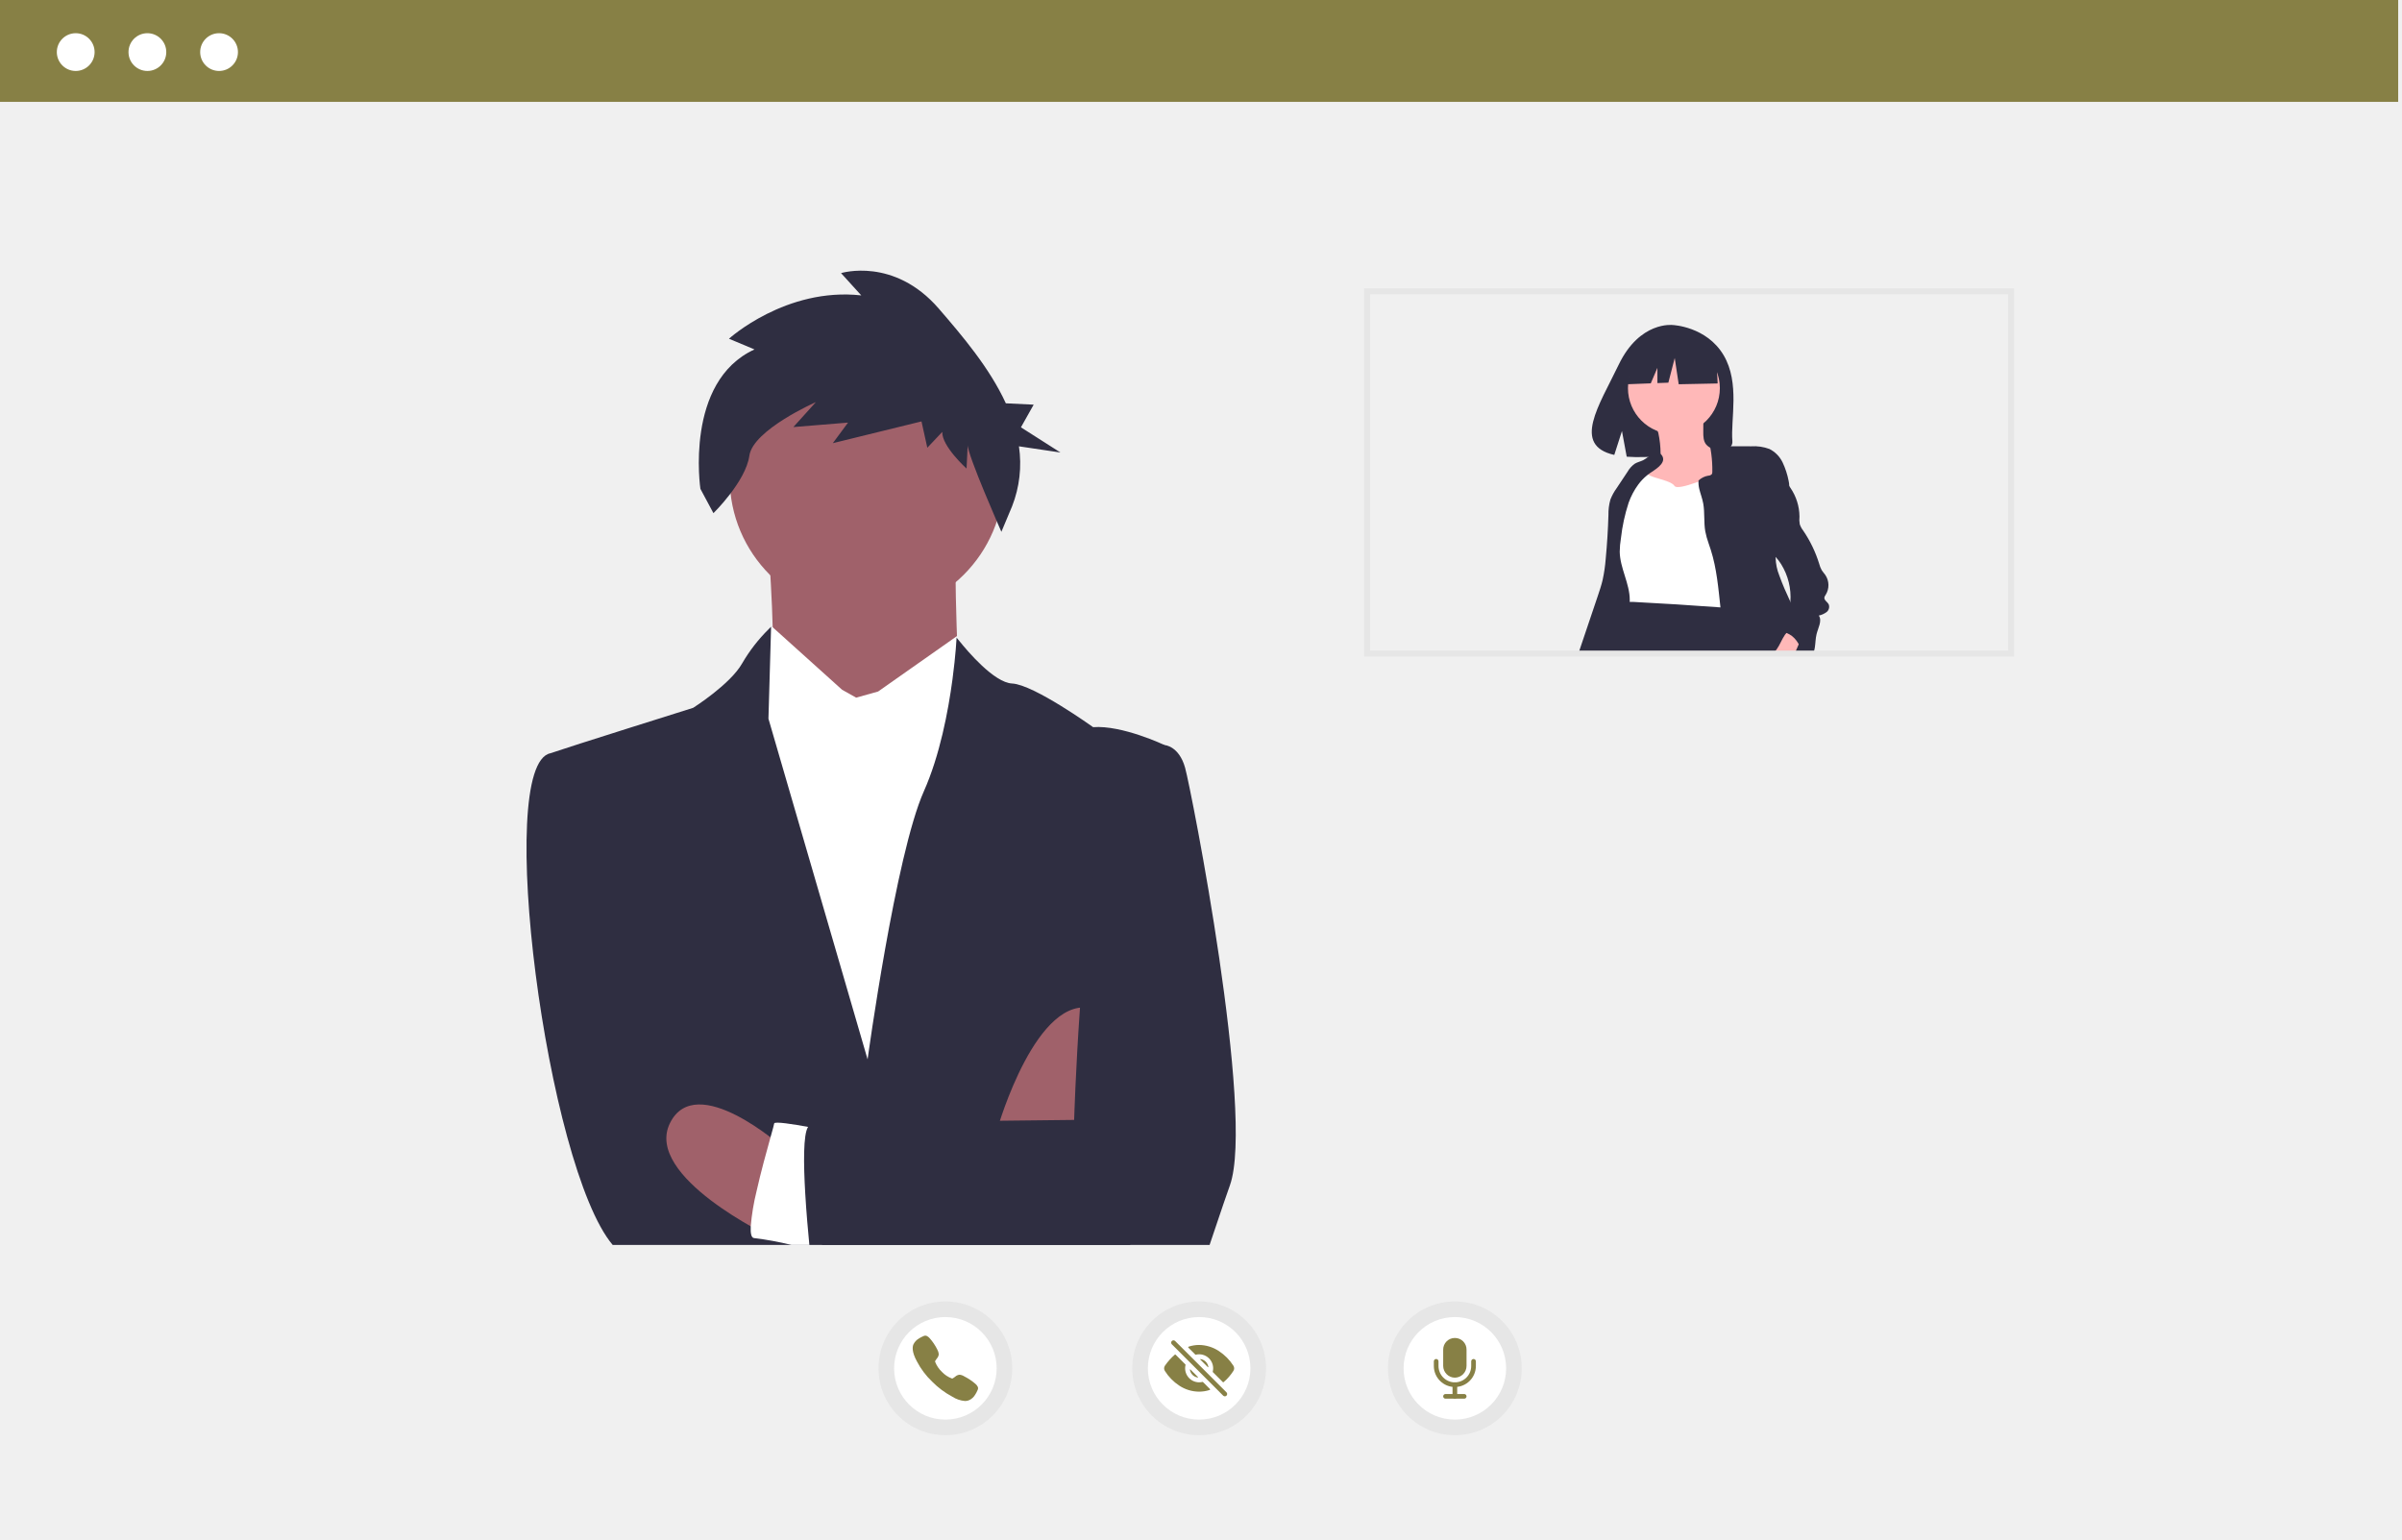
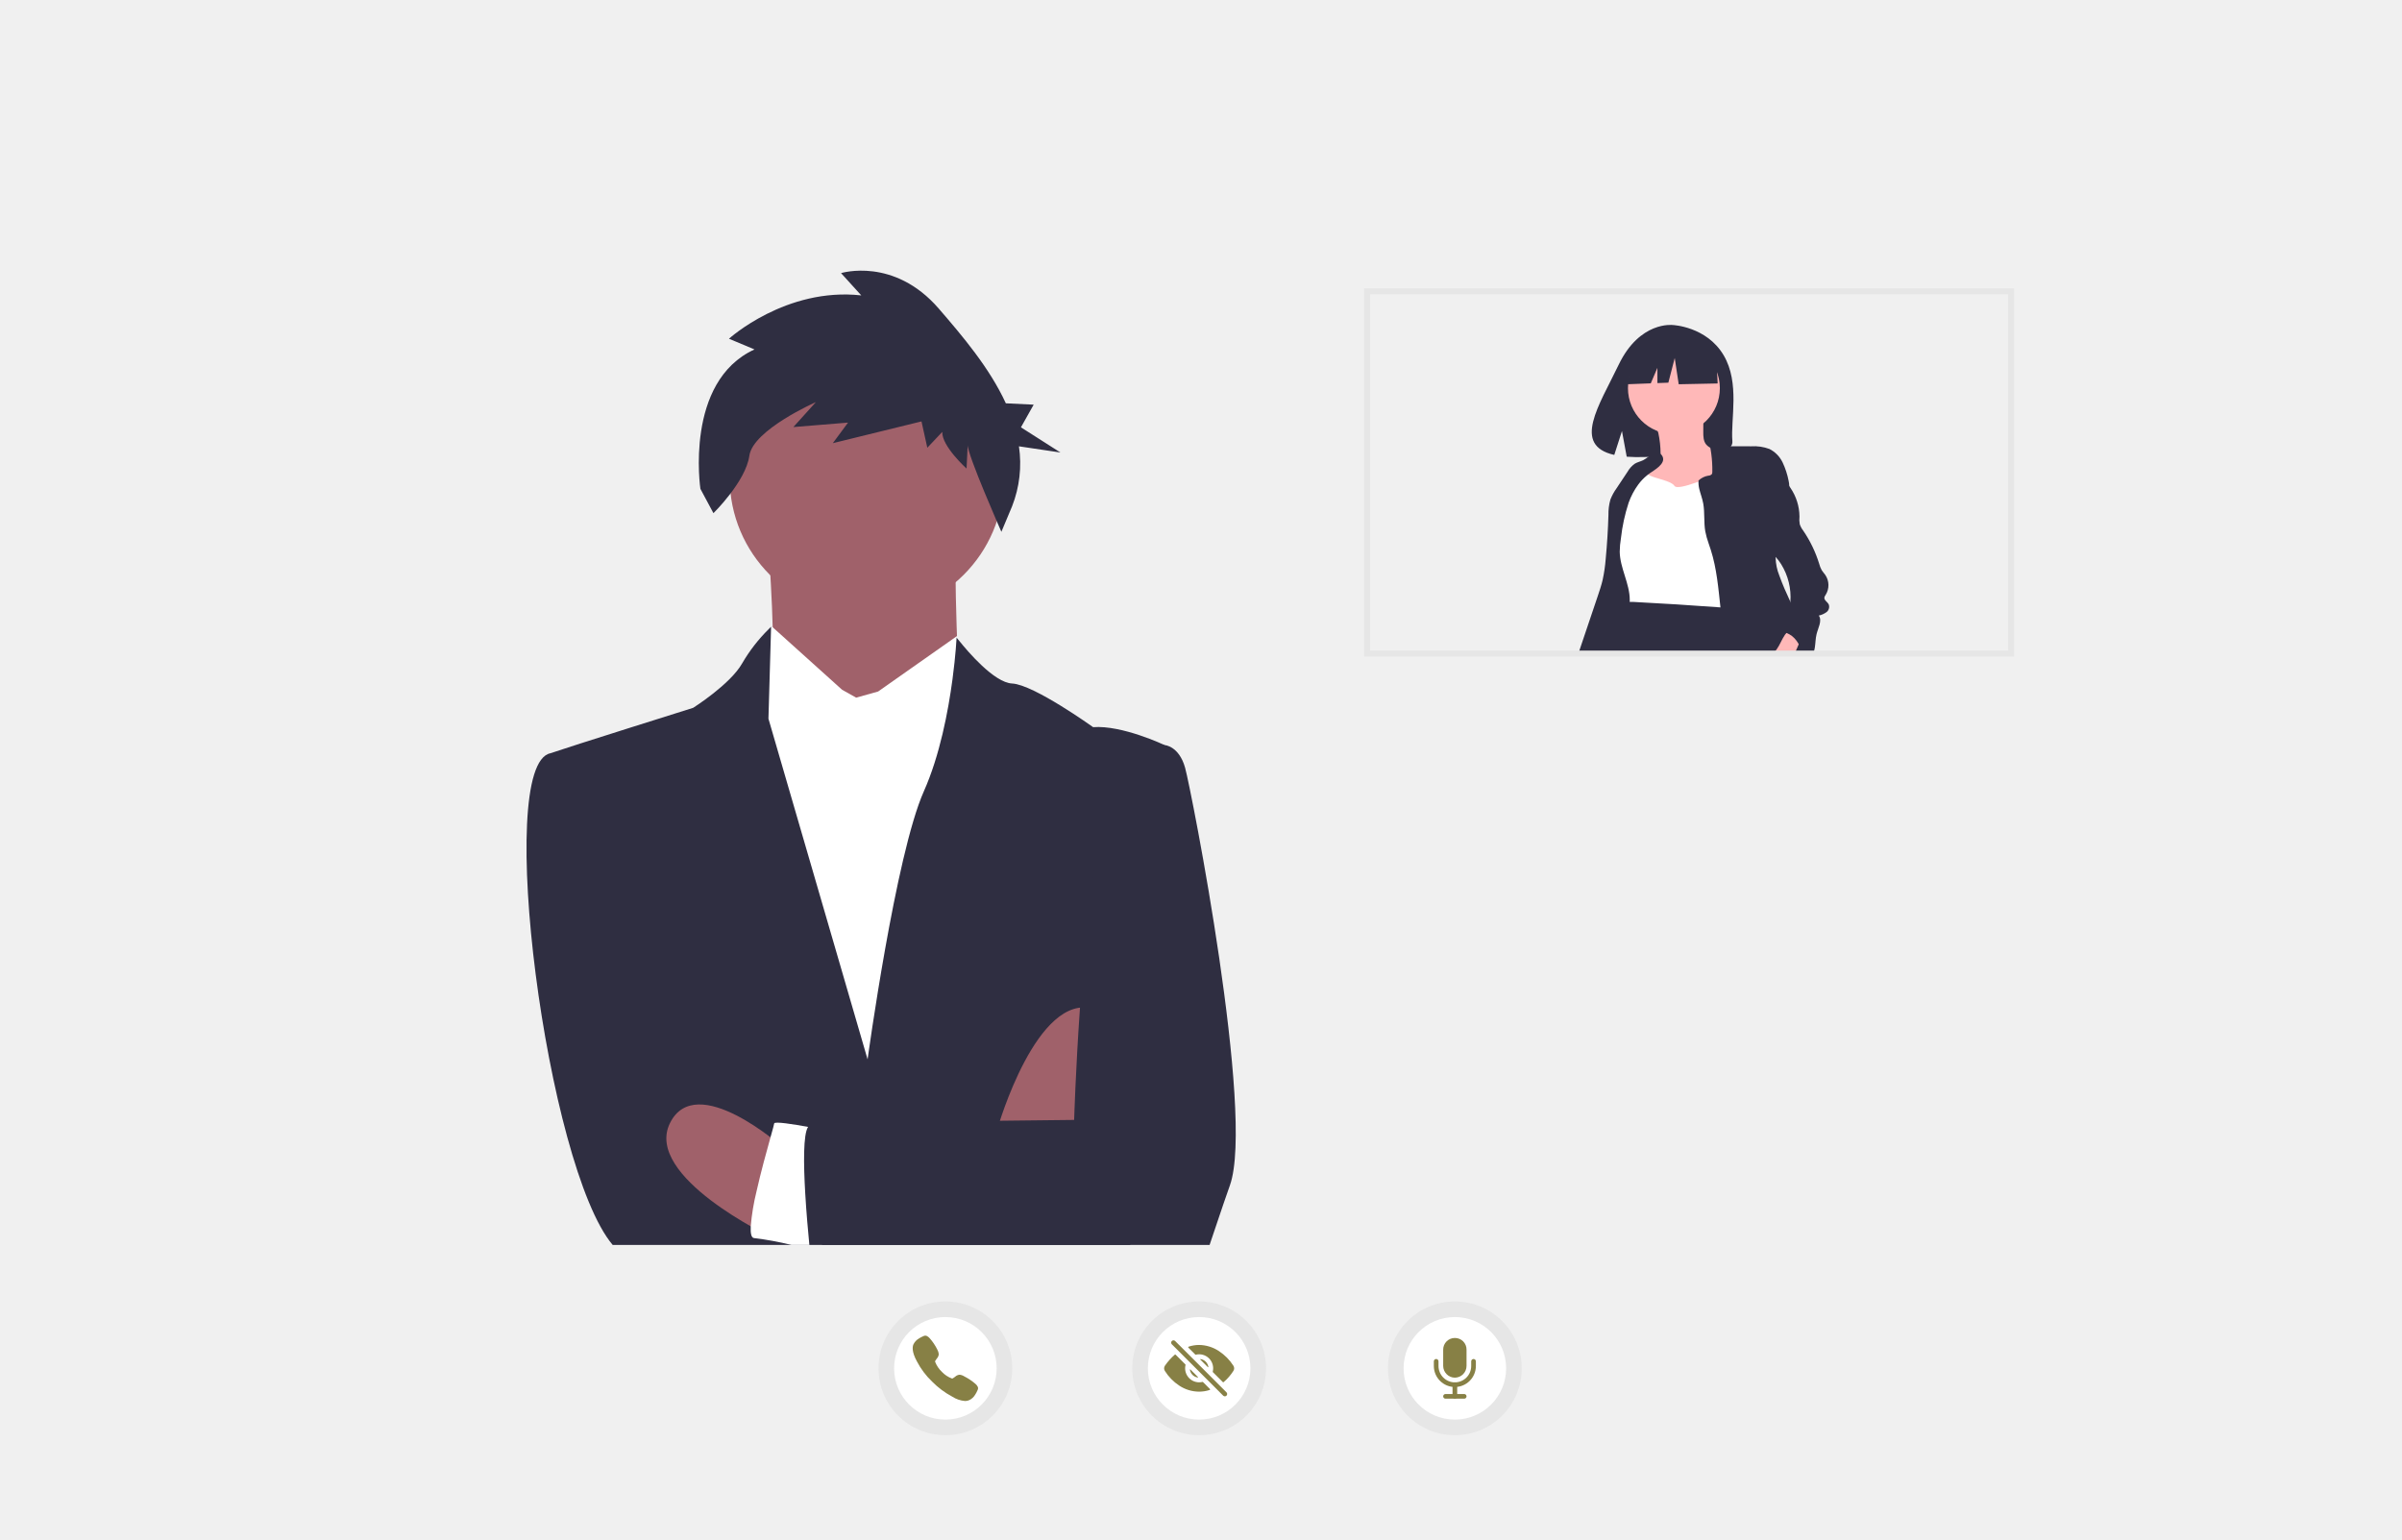
<svg xmlns="http://www.w3.org/2000/svg" width="808" height="518" viewBox="0 0 808 518" fill="none">
-   <path d="M806.719 0H0V34.272H806.719V0Z" fill="#878045" />
-   <path d="M25.468 23.874C28.977 23.874 31.821 21.03 31.821 17.522C31.821 14.014 28.977 11.17 25.468 11.17C21.96 11.17 19.116 14.014 19.116 17.522C19.116 21.03 21.96 23.874 25.468 23.874Z" fill="white" />
-   <path d="M49.58 23.874C53.088 23.874 55.932 21.03 55.932 17.522C55.932 14.014 53.088 11.17 49.58 11.17C46.071 11.17 43.227 14.014 43.227 17.522C43.227 21.03 46.071 23.874 49.58 23.874Z" fill="white" />
-   <path d="M73.691 23.874C77.199 23.874 80.043 21.03 80.043 17.522C80.043 14.014 77.199 11.17 73.691 11.17C70.182 11.17 67.338 14.014 67.338 17.522C67.338 21.03 70.182 23.874 73.691 23.874Z" fill="white" />
  <path d="M258.022 176.152C258.022 176.152 260.938 216.39 259.609 218.756C258.28 221.122 282.958 263.626 282.958 263.626L322.411 226.65C322.411 226.65 320.022 175.502 322.564 173.195C325.105 170.887 258.022 176.152 258.022 176.152Z" fill="#A0616A" />
  <path d="M291.573 206.88C317.043 206.88 337.691 186.232 337.691 160.762C337.691 135.291 317.043 114.643 291.573 114.643C266.102 114.643 245.454 135.291 245.454 160.762C245.454 186.232 266.102 206.88 291.573 206.88Z" fill="#A0616A" />
  <path d="M288 234.708L283.268 232.05L259.92 211.02C259.92 211.02 257.595 210.153 257.243 217.426L256.892 224.7L241.818 234.907L241.126 400.123L345.379 405.16L349.766 238.907L326.224 223.189L321.91 213.993L295.391 232.635L288 234.708Z" fill="white" />
  <path d="M391.73 250.654L380.201 418.83H206.102C183.917 392.566 166.197 257.426 185.106 253.421C191.283 251.285 233.167 238.129 233.167 238.129C233.167 238.129 245.679 230.228 249.672 223.141C252.125 218.922 255.129 215.048 258.605 211.623L258.629 211.599L258.641 211.574C258.738 211.477 258.823 211.38 258.92 211.295C258.939 211.262 258.969 211.236 259.005 211.222C259.127 211.089 259.248 210.968 259.382 210.846V211.028L258.496 241.782L291.847 356.4C291.847 356.4 301.24 287.598 310.78 266.189C316.156 254.125 318.972 239.234 320.404 228.529C321.509 220.24 321.788 214.475 321.788 214.475C321.788 214.475 321.836 214.536 321.921 214.645V214.657C321.921 214.659 321.921 214.66 321.922 214.662C321.923 214.663 321.923 214.665 321.925 214.666C321.926 214.667 321.927 214.668 321.929 214.668C321.93 214.669 321.932 214.669 321.933 214.669C322.079 214.851 322.31 215.155 322.649 215.567L322.661 215.58C325.453 219.075 334.41 229.658 340.478 229.949C347.748 230.301 367.712 244.634 367.712 244.634C377.47 243.882 391.73 250.654 391.73 250.654Z" fill="#2F2E41" />
  <path d="M335.698 379.176C335.698 379.176 348.834 333.638 367.996 339.424C387.157 345.21 366.122 378.215 366.122 378.215L335.698 379.176Z" fill="#A0616A" />
  <path d="M259.376 416.166C259.376 416.166 216.547 395.871 225.342 377.89C234.137 359.91 263.326 385.985 263.326 385.985L259.376 416.166Z" fill="#A0616A" />
  <path d="M276.53 418.83H266.251C262.119 417.806 257.928 417.036 253.702 416.524C252.731 416.476 252.415 414.958 252.536 412.555C252.875 408.582 253.529 404.641 254.49 400.771C255.959 394.217 257.925 387.129 259.187 382.615V382.603C259.928 379.969 260.413 378.221 260.425 377.966C260.462 377.165 267.185 378.27 271.821 379.119C274.261 379.568 276.118 379.945 276.118 379.945L276.348 401.827L276.53 418.83Z" fill="white" />
  <path d="M413.734 398.744C410.773 407.13 408.636 413.769 406.889 418.83H272.258C271.809 414.194 271.239 407.846 270.875 401.56C270.28 391.498 270.183 381.595 271.821 379.119C271.897 378.979 272.001 378.856 272.126 378.758C272.251 378.66 272.396 378.589 272.55 378.549C275.693 377.93 311.204 377.372 336.351 377.044C339.847 377.007 343.136 376.971 346.121 376.935C355.187 376.825 361.328 376.765 361.328 376.765C361.328 376.765 361.814 360.162 363.294 338.996C365.904 301.785 371.608 250.46 383.235 250.241L391.73 250.654C391.73 250.654 396.573 250.885 398.648 258.276C400.723 265.667 422.181 374.847 413.734 398.744Z" fill="#2F2E41" />
  <path d="M253.802 117.555L245.215 113.954C245.215 113.954 264.374 96.562 289.724 99.379L282.918 91.882C282.918 91.882 300.706 86.37 315.791 103.824C323.721 113 332.889 123.777 338.353 135.683L347.714 136.135L343.43 143.76L356.726 152.234L342.759 150.152C343.763 156.962 342.968 163.916 340.454 170.324L336.853 178.911C336.853 178.911 325.368 152.87 325.522 149.691L325.138 157.637C325.138 157.637 316.743 150.064 316.973 145.296L311.937 150.628L309.976 141.772L280.154 149.092L285.267 142.172L266.876 143.672L274.45 135.277C274.45 135.277 253.291 144.609 252.074 153.311C250.858 162.013 239.991 172.638 239.991 172.638L235.607 164.462C235.607 164.462 230.183 128.36 253.802 117.555Z" fill="#2F2E41" />
  <path d="M579.807 119.509C574.058 109.796 562.686 109.343 562.686 109.343C562.686 109.343 551.604 107.926 544.495 122.719C537.869 136.507 528.724 149.82 543.023 153.047L545.605 145.009L547.205 153.646C549.241 153.792 551.283 153.827 553.323 153.75C568.636 153.256 583.219 153.895 582.749 148.4C582.125 141.095 585.338 128.854 579.807 119.509Z" fill="#2F2E41" />
-   <path d="M558.601 152.601C558.719 153.694 558.538 154.799 558.077 155.797C557 157.678 554.371 157.96 552.789 159.443C551.126 161.003 550.938 163.534 550.859 165.812C550.615 168.191 550.859 170.593 551.575 172.874C552.107 174.097 552.781 175.253 553.581 176.32C554.546 177.712 555.521 179.098 556.504 180.477C557.029 181.254 557.615 181.988 558.254 182.674C560.119 184.378 562.387 185.581 564.844 186.169C566.372 186.748 568.039 186.858 569.631 186.486C570.654 186.087 571.597 185.507 572.415 184.774C573.61 183.917 574.672 182.888 575.566 181.72C576.725 179.737 577.386 177.502 577.493 175.207C578.289 168.489 578.598 161.723 578.419 154.96C578.452 154.223 578.32 153.489 578.033 152.809C577.232 151.245 575.087 150.912 573.957 149.567C572.991 148.417 572.952 146.775 572.96 145.273L572.981 141.45C573.014 141.128 572.95 140.803 572.795 140.518C572.655 140.365 572.486 140.241 572.298 140.153C572.109 140.065 571.906 140.015 571.698 140.006C569.322 139.612 566.912 139.451 564.504 139.525C562.552 139.585 558.807 139.421 557.119 140.509C555.586 141.496 557.505 144.221 557.86 145.753C558.337 148.005 558.585 150.299 558.601 152.601Z" fill="#FFB8B8" />
+   <path d="M558.601 152.601C558.719 153.694 558.538 154.799 558.077 155.797C557 157.678 554.371 157.96 552.789 159.443C551.126 161.003 550.938 163.534 550.859 165.812C550.615 168.191 550.859 170.593 551.575 172.874C552.107 174.097 552.781 175.253 553.581 176.32C554.546 177.712 555.521 179.098 556.504 180.477C557.029 181.254 557.615 181.988 558.254 182.674C560.119 184.378 562.387 185.581 564.844 186.169C566.372 186.748 568.039 186.858 569.631 186.486C570.654 186.087 571.597 185.507 572.415 184.774C573.61 183.917 574.672 182.888 575.566 181.72C576.725 179.737 577.386 177.502 577.493 175.207C578.289 168.489 578.598 161.723 578.419 154.96C578.452 154.223 578.32 153.489 578.033 152.809C577.232 151.245 575.087 150.912 573.957 149.567C572.991 148.417 572.952 146.775 572.96 145.273L572.981 141.45C573.014 141.128 572.95 140.803 572.795 140.518C572.655 140.365 572.486 140.241 572.298 140.153C572.109 140.065 571.906 140.015 571.698 140.006C569.322 139.612 566.912 139.451 564.504 139.525C562.552 139.585 558.807 139.421 557.119 140.509C555.586 141.496 557.505 144.221 557.86 145.753C558.337 148.005 558.585 150.299 558.601 152.601V152.601Z" fill="#FFB8B8" />
  <path d="M563.081 146.035C571.617 146.035 578.537 139.116 578.537 130.58C578.537 122.044 571.617 115.125 563.081 115.125C554.546 115.125 547.626 122.044 547.626 130.58C547.626 139.116 554.546 146.035 563.081 146.035Z" fill="#FFB8B8" />
-   <path d="M554.265 159.01C552.595 158.041 550.327 158.826 549.111 160.326C547.994 161.917 547.401 163.819 547.416 165.764C547.435 167.695 547.297 169.624 547.002 171.532C546.074 175.702 542.63 179.13 542.374 183.395C542.122 187.59 544.998 191.244 546.414 195.202C547.271 197.668 547.63 200.28 547.468 202.887C547.383 203.299 547.382 203.725 547.468 204.137C547.553 204.55 547.721 204.94 547.963 205.285C548.272 205.555 548.638 205.752 549.033 205.861C555.862 208.264 563.239 208.472 570.476 208.655L582.429 208.958C583.152 209.044 583.884 208.922 584.54 208.605C585.612 207.947 585.756 206.473 585.774 205.215C585.931 194.382 585.47 183.551 585.009 172.727C584.954 168.798 584.563 164.882 583.841 161.02C583.798 160.521 583.645 160.038 583.392 159.607C583.139 159.175 582.793 158.805 582.379 158.524C581.978 158.389 581.554 158.333 581.131 158.361C580.708 158.39 580.295 158.501 579.916 158.689C576.211 160.067 564.435 165.347 563.275 163.468C561.928 161.287 553.609 160.643 554.265 159.01Z" fill="white" />
+   <path d="M554.265 159.01C552.595 158.041 550.328 158.826 549.111 160.326C547.994 161.917 547.401 163.819 547.416 165.764C547.435 167.695 547.297 169.624 547.003 171.532C546.074 175.702 542.63 179.13 542.374 183.395C542.122 187.59 544.998 191.244 546.414 195.202C547.271 197.668 547.63 200.28 547.468 202.887C547.383 203.299 547.382 203.725 547.468 204.137C547.553 204.55 547.722 204.94 547.963 205.285C548.272 205.555 548.638 205.752 549.033 205.861C555.862 208.264 563.239 208.472 570.476 208.655L582.429 208.958C583.152 209.044 583.884 208.922 584.54 208.605C585.612 207.947 585.756 206.473 585.774 205.215C585.931 194.382 585.47 183.551 585.009 172.727C584.954 168.798 584.563 164.882 583.841 161.02C583.798 160.521 583.645 160.038 583.392 159.607C583.14 159.175 582.793 158.805 582.379 158.524C581.978 158.389 581.554 158.333 581.131 158.361C580.708 158.39 580.295 158.501 579.916 158.689C576.211 160.067 564.435 165.347 563.275 163.468C561.928 161.287 553.609 160.643 554.265 159.01Z" fill="white" />
  <path d="M554.867 159.278C554.563 159.493 554.263 159.721 553.976 159.962C552.901 160.85 551.936 161.865 551.105 162.985C549.729 164.861 548.634 166.928 547.854 169.12C546.58 173.009 545.711 177.019 545.261 181.086C545.007 182.576 544.87 184.084 544.852 185.595C544.941 191.152 548.226 196.299 548.23 201.86C548.23 202.071 548.225 202.278 548.213 202.489C548.174 203.399 548.066 204.305 547.892 205.2C547.651 206.504 547.305 207.792 546.963 209.076C546.236 212.344 545.068 215.499 543.492 218.453C543.323 218.741 543.142 219.023 542.956 219.298H531.134C531.226 219.015 531.324 218.736 531.416 218.453C533.43 212.487 535.443 206.523 537.454 200.559C538.071 198.735 538.687 196.903 539.122 195.028C539.62 192.713 539.96 190.367 540.14 188.006C540.604 183.113 540.91 178.209 541.056 173.296C541.017 171.526 541.24 169.76 541.719 168.056C542.253 166.693 542.96 165.405 543.822 164.222C545.042 162.385 546.262 160.548 547.482 158.712C548.089 157.642 548.922 156.717 549.923 156.001C550.797 155.465 551.836 155.271 552.756 154.819C553.335 154.49 553.891 154.122 554.42 153.717C555.796 152.741 557.413 151.715 558.6 152.712C558.792 152.872 558.958 153.061 559.09 153.273C559.157 153.378 559.218 153.486 559.271 153.599C560.411 156.064 556.4 158.192 554.867 159.278Z" fill="#2F2E41" />
  <path d="M593.814 219.298H539.059C539.354 219.028 539.646 218.745 539.929 218.454C539.971 218.411 540.009 218.369 540.051 218.327C542.145 216.152 542.623 213.48 543.674 210.651C544.463 208.518 545.253 206.388 546.043 204.258C546.168 203.844 546.373 203.458 546.646 203.122C546.875 202.886 547.162 202.714 547.478 202.624C547.717 202.551 547.964 202.505 548.213 202.489C548.569 202.466 548.925 202.466 549.281 202.489C559.106 202.996 568.925 203.613 578.736 204.342C580.003 204.44 581.269 204.537 582.536 204.634C583.571 205.402 584.592 206.217 585.568 207.079C588.803 209.767 591.369 213.171 593.062 217.022C593.252 217.491 593.425 217.968 593.569 218.453C593.662 218.732 593.742 219.015 593.814 219.298Z" fill="#2F2E41" />
  <path d="M577.265 118.572L566.03 112.687L550.514 115.094L547.304 129.273L555.295 128.966L557.527 123.757V128.879L561.215 128.738L563.355 120.445L564.692 129.273L577.8 129.005L577.265 118.572Z" fill="#2F2E41" />
-   <path d="M593.814 219.298H581.451C581.362 219.019 581.278 218.736 581.198 218.453C580.324 215.313 579.684 212.112 579.281 208.877C579.15 207.952 579.036 207.024 578.93 206.099C578.863 205.512 578.799 204.929 578.736 204.342C578.027 197.823 577.482 191.241 575.489 185C575.248 184.244 574.987 183.493 574.733 182.741C574.265 181.447 573.898 180.119 573.635 178.768C573.095 175.677 573.5 172.477 572.943 169.39C572.63 167.667 572.01 166.151 571.634 164.572C571.395 163.619 571.301 162.636 571.355 161.655C572.265 160.796 573.41 160.229 574.644 160.025C575.078 160.02 575.494 159.853 575.81 159.556C575.962 159.296 576.03 158.995 576.004 158.695C576.034 156.703 575.919 154.712 575.662 152.737C575.578 152.045 575.472 151.352 575.345 150.664C575.341 150.63 575.333 150.601 575.329 150.567C576.389 150.192 577.516 150.039 578.639 150.119C579.859 150.124 581.075 150.124 582.291 150.128C584.542 150.136 586.792 150.143 589.043 150.149C591.137 150.007 593.238 150.311 595.207 151.04C597.157 152.022 598.723 153.627 599.658 155.6C600.579 157.56 601.254 159.626 601.667 161.752C601.802 162.335 601.873 162.931 601.879 163.529C601.971 168.284 598.425 173.072 598.07 177.932C597.956 179.507 598.087 181.094 597.943 182.669C597.8 184.248 597.377 185.794 597.301 187.373C597.297 187.453 597.293 187.538 597.293 187.618C597.339 189.68 597.761 191.716 598.539 193.626C599.611 196.637 600.916 199.554 602.263 202.455C603.563 205.263 604.897 208.058 606.097 210.904C606.72 212.225 607.14 213.633 607.342 215.08C607.475 216.243 607.253 217.419 606.705 218.453C606.564 218.709 606.395 218.948 606.202 219.167L606.194 219.175C606.156 219.218 606.118 219.26 606.08 219.298H593.814V219.298Z" fill="#2F2E41" />
+   <path d="M593.814 219.298H581.451C581.362 219.019 581.278 218.736 581.198 218.453C580.324 215.313 579.684 212.112 579.281 208.877C579.15 207.952 579.036 207.024 578.93 206.099C578.863 205.512 578.799 204.929 578.736 204.342C578.027 197.823 577.482 191.24 575.489 185C575.248 184.244 574.987 183.493 574.733 182.741C574.265 181.447 573.898 180.119 573.635 178.768C573.095 175.677 573.5 172.477 572.943 169.39C572.631 167.667 572.01 166.151 571.634 164.572C571.395 163.619 571.301 162.636 571.355 161.655C572.265 160.796 573.41 160.229 574.645 160.025C575.078 160.02 575.494 159.853 575.81 159.556C575.962 159.296 576.03 158.995 576.004 158.695C576.034 156.703 575.919 154.712 575.662 152.737C575.578 152.045 575.472 151.352 575.345 150.664C575.341 150.63 575.333 150.601 575.329 150.567C576.389 150.192 577.516 150.039 578.639 150.119C579.859 150.124 581.075 150.124 582.291 150.128C584.542 150.136 586.792 150.143 589.043 150.149C591.137 150.007 593.238 150.311 595.207 151.04C597.157 152.022 598.723 153.627 599.658 155.6C600.579 157.56 601.254 159.626 601.667 161.752C601.802 162.335 601.873 162.931 601.879 163.529C601.971 168.284 598.425 173.072 598.07 177.932C597.956 179.507 598.087 181.094 597.943 182.669C597.8 184.248 597.378 185.794 597.302 187.373C597.297 187.453 597.293 187.538 597.293 187.618C597.339 189.68 597.761 191.716 598.539 193.626C599.611 196.637 600.916 199.554 602.263 202.455C603.563 205.263 604.897 208.058 606.097 210.904C606.72 212.225 607.14 213.633 607.342 215.08C607.475 216.243 607.253 217.419 606.705 218.453C606.564 218.709 606.395 218.948 606.202 219.167L606.194 219.175C606.156 219.218 606.118 219.26 606.08 219.298H593.814V219.298Z" fill="#2F2E41" />
  <path d="M605.59 214.966C605.538 215.528 605.385 216.075 605.138 216.583C605.117 216.633 605.096 216.68 605.075 216.731C604.83 217.309 604.581 217.879 604.323 218.453C604.197 218.732 604.07 219.015 603.939 219.298H596.947C597.2 219.033 597.434 218.751 597.648 218.453C598.72 216.963 599.341 215.151 600.435 213.543C600.583 213.323 600.754 213.119 600.945 212.935C602.698 211.237 605.7 211.584 605.59 214.966Z" fill="#FFB8B8" />
  <path d="M610.142 219.298C610.231 219.02 610.306 218.739 610.365 218.453C610.416 218.229 610.458 218.01 610.492 217.786C610.716 216.313 610.712 214.805 611.062 213.357C611.556 211.284 613.038 208.831 611.818 207.087C612.767 206.892 613.662 206.491 614.44 205.913C614.821 205.614 615.095 205.201 615.223 204.734C615.351 204.267 615.325 203.771 615.149 203.32C614.714 202.472 613.536 201.91 613.697 200.969C613.777 200.67 613.918 200.391 614.111 200.15C614.751 199.139 615.082 197.964 615.063 196.769C615.045 195.573 614.677 194.409 614.005 193.419C613.621 192.87 613.148 192.389 612.797 191.815C612.414 191.112 612.121 190.365 611.924 189.589C610.704 185.661 608.907 181.935 606.591 178.535C606.077 177.881 605.679 177.145 605.413 176.357C605.257 175.503 605.226 174.631 605.32 173.768C605.284 170.335 604.231 166.989 602.292 164.154C602.157 163.943 602.018 163.736 601.879 163.529C600.031 160.965 597.969 158.562 595.714 156.347C594.829 156.603 594.062 157.16 593.544 157.922C593.314 158.417 593.172 158.949 593.126 159.493C592.526 163.673 592.007 167.878 591.601 172.079C591.324 174.196 591.267 176.336 591.433 178.464C591.606 180.606 592.444 182.64 593.831 184.282C594.73 185.27 595.87 186.005 596.846 186.917C597.002 187.065 597.154 187.217 597.302 187.373C598.005 188.122 598.629 188.941 599.164 189.817C601.504 193.598 602.588 198.021 602.263 202.455C602.204 203.254 602.098 204.049 601.946 204.836C601.761 205.963 601.381 207.049 600.823 208.045C600.38 208.776 599.797 209.413 599.396 210.169C599.17 210.533 599.035 210.945 599.001 211.372C598.967 211.799 599.036 212.228 599.202 212.622C599.797 212.622 600.387 212.728 600.945 212.935C602.26 213.442 603.403 214.313 604.239 215.447C604.547 215.855 604.827 216.284 605.075 216.731C605.388 217.287 605.667 217.863 605.911 218.453C606.012 218.686 606.109 218.926 606.202 219.167C606.223 219.209 606.24 219.253 606.253 219.298L610.142 219.298Z" fill="#2F2E41" />
  <path d="M677.529 220.874H458.865V97H677.529V220.874ZM460.865 218.874H675.529V99H460.865V218.874Z" fill="#E6E6E6" />
  <path d="M403.373 482.831C415.798 482.831 425.871 472.759 425.871 460.334C425.871 447.909 415.798 437.836 403.373 437.836C390.948 437.836 380.876 447.909 380.876 460.334C380.876 472.759 390.948 482.831 403.373 482.831Z" fill="#E6E6E6" />
  <path d="M403.373 477.582C412.899 477.582 420.622 469.86 420.622 460.334C420.622 450.808 412.899 443.085 403.373 443.085C393.847 443.085 386.125 450.808 386.125 460.334C386.125 469.86 393.847 477.582 403.373 477.582Z" fill="white" />
-   <path d="M412.014 469.754C411.911 469.754 411.809 469.734 411.714 469.694C411.618 469.655 411.532 469.597 411.459 469.524L394.175 452.24C394.034 452.091 393.957 451.894 393.959 451.689C393.962 451.484 394.044 451.288 394.189 451.143C394.334 450.999 394.53 450.916 394.735 450.913C394.939 450.911 395.137 450.988 395.286 451.129L412.57 468.413C412.679 468.523 412.754 468.663 412.784 468.815C412.815 468.968 412.799 469.126 412.74 469.269C412.68 469.413 412.58 469.535 412.451 469.622C412.321 469.708 412.17 469.754 412.014 469.754Z" fill="#878045" />
-   <path d="M402.979 463.265L400.436 460.722C400.422 460.708 400.403 460.698 400.383 460.695C400.363 460.692 400.342 460.695 400.323 460.704C400.305 460.713 400.29 460.728 400.28 460.746C400.271 460.764 400.267 460.785 400.27 460.805C400.373 461.465 400.682 462.075 401.155 462.547C401.627 463.019 402.237 463.329 402.896 463.432C402.917 463.435 402.937 463.431 402.956 463.421C402.974 463.412 402.988 463.397 402.998 463.378C403.007 463.36 403.01 463.339 403.007 463.319C403.003 463.299 402.994 463.28 402.979 463.265Z" fill="#878045" />
-   <path d="M403.765 457.388L406.312 459.934C406.326 459.948 406.345 459.958 406.366 459.961C406.386 459.965 406.407 459.962 406.425 459.953C406.444 459.943 406.459 459.929 406.469 459.91C406.478 459.892 406.482 459.871 406.479 459.851C406.376 459.19 406.066 458.579 405.594 458.107C405.121 457.634 404.51 457.324 403.849 457.221C403.829 457.218 403.808 457.222 403.79 457.231C403.771 457.24 403.756 457.256 403.747 457.274C403.738 457.292 403.734 457.313 403.738 457.334C403.741 457.354 403.75 457.373 403.765 457.388Z" fill="#878045" />
-   <path d="M414.911 461.179C415.074 460.924 415.16 460.627 415.159 460.325C415.158 460.022 415.07 459.726 414.906 459.472C413.646 457.503 411.985 455.821 410.032 454.536C408.052 453.219 405.734 452.502 403.357 452.47C402.158 452.472 400.967 452.667 399.83 453.049C399.798 453.06 399.77 453.078 399.747 453.103C399.724 453.128 399.709 453.158 399.701 453.191C399.693 453.223 399.694 453.257 399.703 453.289C399.712 453.322 399.73 453.351 399.754 453.375L402.073 455.694C402.097 455.718 402.127 455.736 402.16 455.745C402.193 455.754 402.228 455.754 402.261 455.746C403.047 455.554 403.869 455.568 404.648 455.787C405.428 456.005 406.138 456.42 406.71 456.992C407.282 457.565 407.697 458.275 407.916 459.054C408.134 459.833 408.148 460.655 407.956 461.442C407.948 461.475 407.948 461.509 407.957 461.542C407.967 461.575 407.984 461.605 408.008 461.629L411.344 464.968C411.379 465.002 411.426 465.023 411.475 465.025C411.524 465.027 411.572 465.011 411.61 464.979C412.894 463.885 414.007 462.604 414.911 461.179Z" fill="#878045" />
-   <path d="M403.372 465.04C402.659 465.04 401.954 464.878 401.313 464.567C400.671 464.255 400.108 463.801 399.667 463.241C399.226 462.68 398.918 462.026 398.766 461.329C398.614 460.631 398.623 459.909 398.791 459.215C398.799 459.182 398.799 459.148 398.79 459.115C398.781 459.082 398.764 459.052 398.74 459.028L395.458 455.745C395.423 455.71 395.376 455.69 395.327 455.687C395.278 455.685 395.23 455.702 395.192 455.734C393.931 456.827 392.814 458.076 391.869 459.452C391.692 459.707 391.594 460.009 391.588 460.319C391.583 460.63 391.669 460.935 391.838 461.197C393.077 463.168 394.722 464.853 396.663 466.139C398.646 467.461 400.973 468.172 403.357 468.183C404.568 468.18 405.771 467.988 406.923 467.616C406.955 467.605 406.984 467.587 407.007 467.562C407.03 467.538 407.046 467.508 407.054 467.475C407.062 467.442 407.062 467.408 407.053 467.375C407.043 467.343 407.026 467.314 407.002 467.29L404.671 464.959C404.647 464.935 404.618 464.918 404.585 464.909C404.552 464.9 404.517 464.899 404.484 464.908C404.12 464.996 403.747 465.041 403.372 465.04Z" fill="#878045" />
+   <path d="M412.014 469.754C411.911 469.754 411.809 469.734 411.714 469.694C411.618 469.655 411.532 469.597 411.459 469.524L394.175 452.24C394.034 452.091 393.957 451.894 393.959 451.689C393.962 451.484 394.044 451.288 394.189 451.143C394.334 450.999 394.53 450.916 394.735 450.913C394.939 450.911 395.137 450.988 395.286 451.129L412.57 468.413C412.679 468.523 412.754 468.663 412.784 468.815C412.815 468.968 412.799 469.126 412.74 469.269C412.68 469.413 412.58 469.535 412.451 469.622C412.321 469.708 412.169 469.754 412.014 469.754V469.754Z" fill="#878045" />
+   <path d="M402.979 463.265L400.436 460.722C400.422 460.708 400.403 460.698 400.383 460.695C400.363 460.692 400.342 460.695 400.323 460.704C400.305 460.713 400.29 460.728 400.28 460.746C400.271 460.764 400.267 460.785 400.27 460.805C400.373 461.465 400.682 462.075 401.155 462.547C401.627 463.019 402.237 463.329 402.896 463.432C402.917 463.435 402.937 463.431 402.956 463.421C402.974 463.412 402.988 463.397 402.998 463.378C403.007 463.36 403.01 463.339 403.007 463.319C403.003 463.299 402.994 463.28 402.979 463.265V463.265Z" fill="#878045" />
+   <path d="M403.765 457.388L406.312 459.934C406.326 459.948 406.345 459.958 406.366 459.961C406.386 459.965 406.407 459.962 406.425 459.953C406.444 459.943 406.459 459.929 406.469 459.91C406.478 459.892 406.482 459.871 406.479 459.851C406.376 459.19 406.066 458.579 405.594 458.107C405.121 457.634 404.51 457.324 403.849 457.221C403.829 457.218 403.808 457.222 403.79 457.231C403.771 457.24 403.756 457.256 403.747 457.274C403.738 457.292 403.734 457.313 403.738 457.334C403.741 457.354 403.75 457.373 403.765 457.388V457.388Z" fill="#878045" />
+   <path d="M414.911 461.179C415.074 460.924 415.16 460.627 415.159 460.325C415.158 460.022 415.07 459.726 414.906 459.472C413.646 457.503 411.985 455.821 410.032 454.536C408.052 453.219 405.734 452.502 403.357 452.47C402.158 452.472 400.967 452.667 399.83 453.049C399.798 453.06 399.77 453.078 399.747 453.103C399.724 453.128 399.709 453.158 399.701 453.191C399.693 453.223 399.694 453.257 399.703 453.289C399.712 453.322 399.73 453.351 399.754 453.375L402.073 455.694C402.097 455.718 402.127 455.736 402.16 455.745C402.193 455.754 402.228 455.754 402.261 455.746C403.047 455.554 403.869 455.568 404.648 455.787C405.428 456.005 406.138 456.42 406.71 456.992C407.282 457.565 407.697 458.275 407.916 459.054C408.134 459.833 408.148 460.655 407.956 461.442C407.948 461.475 407.948 461.509 407.957 461.542C407.967 461.575 407.984 461.605 408.008 461.629L411.344 464.968C411.379 465.002 411.426 465.023 411.475 465.025C411.524 465.027 411.572 465.011 411.61 464.979C412.894 463.885 414.007 462.604 414.911 461.179V461.179Z" fill="#878045" />
+   <path d="M403.372 465.04C402.659 465.04 401.954 464.878 401.313 464.567C400.671 464.255 400.108 463.801 399.667 463.241C399.226 462.68 398.918 462.026 398.766 461.329C398.614 460.631 398.623 459.909 398.791 459.215C398.799 459.182 398.799 459.148 398.79 459.115C398.781 459.082 398.764 459.052 398.74 459.028L395.458 455.745C395.423 455.71 395.376 455.69 395.327 455.687C395.278 455.685 395.23 455.702 395.192 455.734C393.931 456.827 392.814 458.076 391.869 459.452C391.692 459.707 391.594 460.009 391.588 460.319C391.583 460.63 391.669 460.935 391.838 461.197C393.077 463.168 394.722 464.853 396.663 466.139C398.646 467.461 400.973 468.172 403.357 468.183C404.568 468.18 405.771 467.988 406.923 467.616C406.955 467.605 406.984 467.587 407.007 467.562C407.03 467.538 407.046 467.508 407.054 467.475C407.062 467.442 407.062 467.408 407.053 467.375C407.043 467.343 407.026 467.314 407.002 467.29L404.671 464.959C404.647 464.935 404.618 464.918 404.585 464.909C404.552 464.9 404.517 464.899 404.484 464.908C404.12 464.996 403.747 465.041 403.372 465.04V465.04Z" fill="#878045" />
  <path d="M318.014 482.831C330.439 482.831 340.512 472.759 340.512 460.334C340.512 447.909 330.439 437.836 318.014 437.836C305.589 437.836 295.517 447.909 295.517 460.334C295.517 472.759 305.589 482.831 318.014 482.831Z" fill="#E6E6E6" />
  <path d="M318.014 477.582C327.54 477.582 335.263 469.86 335.263 460.334C335.263 450.808 327.54 443.085 318.014 443.085C308.488 443.085 300.766 450.808 300.766 460.334C300.766 469.86 308.488 477.582 318.014 477.582Z" fill="white" />
  <path d="M324.64 471.332C323.1 471.21 321.614 470.703 320.319 469.859C317.814 468.52 315.525 466.808 313.533 464.783C311.471 462.819 309.749 460.526 308.437 457.999C306.628 454.709 306.936 452.984 307.281 452.247C307.679 451.442 308.305 450.77 309.081 450.317C309.525 450.025 309.996 449.775 310.487 449.57C310.536 449.549 310.582 449.529 310.622 449.511C310.785 449.419 310.965 449.363 311.151 449.346C311.336 449.329 311.524 449.352 311.7 449.413C312.092 449.601 312.441 449.869 312.724 450.198C313.746 451.344 314.607 452.623 315.286 454C315.564 454.476 315.736 455.008 315.788 455.557C315.747 456.101 315.527 456.616 315.162 457.021C315.098 457.109 315.034 457.193 314.972 457.274C314.598 457.765 314.516 457.907 314.57 458.161C315.07 459.435 315.844 460.584 316.838 461.525C317.765 462.504 318.902 463.261 320.163 463.738C320.427 463.794 320.572 463.709 321.079 463.322C321.152 463.266 321.226 463.209 321.304 463.151C321.711 462.769 322.234 462.534 322.79 462.487H322.793C323.351 462.544 323.887 462.732 324.358 463.036C325.719 463.726 326.991 464.58 328.145 465.578C328.476 465.861 328.744 466.209 328.933 466.6C328.994 466.777 329.017 466.964 329 467.15C328.983 467.337 328.927 467.517 328.835 467.68C328.817 467.721 328.797 467.766 328.776 467.815C328.569 468.305 328.318 468.775 328.025 469.218C327.57 469.993 326.898 470.618 326.091 471.015C325.638 471.229 325.142 471.338 324.64 471.332Z" fill="#878045" />
  <path d="M489.394 482.831C501.819 482.831 511.892 472.759 511.892 460.334C511.892 447.909 501.819 437.836 489.394 437.836C476.969 437.836 466.896 447.909 466.896 460.334C466.896 472.759 476.969 482.831 489.394 482.831Z" fill="#E6E6E6" />
  <path d="M489.394 477.582C498.92 477.582 506.642 469.86 506.642 460.334C506.642 450.808 498.92 443.085 489.394 443.085C479.868 443.085 472.146 450.808 472.146 460.334C472.146 469.86 479.868 477.582 489.394 477.582Z" fill="white" />
  <path d="M492.537 470.547H486.252C486.148 470.547 486.046 470.527 485.95 470.488C485.854 470.449 485.768 470.391 485.694 470.318C485.621 470.245 485.563 470.158 485.523 470.063C485.484 469.967 485.463 469.865 485.463 469.761C485.463 469.658 485.484 469.555 485.523 469.46C485.563 469.364 485.621 469.278 485.694 469.205C485.768 469.132 485.854 469.074 485.95 469.035C486.046 468.995 486.148 468.975 486.252 468.976H492.537C492.64 468.975 492.742 468.995 492.838 469.035C492.934 469.074 493.021 469.132 493.094 469.205C493.167 469.278 493.225 469.364 493.265 469.46C493.305 469.555 493.325 469.658 493.325 469.761C493.325 469.865 493.305 469.967 493.265 470.063C493.225 470.158 493.167 470.245 493.094 470.318C493.021 470.391 492.934 470.449 492.838 470.488C492.742 470.527 492.64 470.547 492.537 470.547Z" fill="#878045" />
-   <path d="M489.394 466.619C487.519 466.617 485.722 465.871 484.397 464.546C483.071 463.22 482.325 461.423 482.323 459.548V457.977C482.324 457.769 482.407 457.57 482.555 457.423C482.702 457.276 482.901 457.194 483.109 457.194C483.317 457.194 483.516 457.276 483.664 457.423C483.811 457.57 483.894 457.769 483.895 457.977V459.548C483.894 460.271 484.035 460.987 484.311 461.655C484.587 462.323 484.992 462.93 485.503 463.442C486.014 463.953 486.62 464.359 487.288 464.636C487.955 464.913 488.671 465.055 489.394 465.055C490.117 465.055 490.833 464.913 491.5 464.636C492.168 464.359 492.775 463.953 493.285 463.442C493.796 462.93 494.201 462.323 494.477 461.655C494.753 460.987 494.894 460.271 494.893 459.548V457.977C494.894 457.769 494.977 457.57 495.125 457.423C495.272 457.276 495.471 457.194 495.679 457.194C495.887 457.194 496.086 457.276 496.234 457.423C496.381 457.57 496.464 457.769 496.465 457.977V459.548C496.463 461.423 495.717 463.22 494.391 464.546C493.066 465.871 491.269 466.617 489.394 466.619Z" fill="#878045" />
-   <path d="M489.394 470.547C489.291 470.547 489.189 470.526 489.093 470.487C488.998 470.448 488.911 470.39 488.839 470.317C488.766 470.244 488.708 470.157 488.668 470.062C488.629 469.967 488.608 469.864 488.608 469.761V465.833C488.608 465.73 488.628 465.627 488.667 465.532C488.707 465.436 488.765 465.349 488.838 465.276C488.911 465.203 488.997 465.144 489.093 465.105C489.188 465.065 489.291 465.045 489.394 465.045C489.497 465.045 489.6 465.065 489.695 465.105C489.791 465.144 489.878 465.203 489.951 465.276C490.023 465.349 490.081 465.436 490.121 465.532C490.16 465.627 490.18 465.73 490.18 465.833V469.761C490.18 469.864 490.159 469.967 490.12 470.062C490.08 470.157 490.022 470.244 489.95 470.317C489.877 470.39 489.79 470.448 489.695 470.487C489.599 470.527 489.497 470.547 489.394 470.547Z" fill="#878045" />
-   <path d="M489.394 463.476C488.876 463.475 488.363 463.37 487.886 463.166C487.409 462.963 486.977 462.666 486.617 462.293C485.88 461.55 485.467 460.546 485.466 459.499V454.049C485.462 453.011 485.87 452.014 486.601 451.277C487.332 450.541 488.326 450.125 489.364 450.121C489.374 450.121 489.384 450.121 489.394 450.121C489.912 450.115 490.425 450.213 490.904 450.408C491.383 450.604 491.818 450.893 492.184 451.259C492.55 451.625 492.839 452.06 493.035 452.539C493.23 453.018 493.328 453.531 493.322 454.049V459.499C493.327 460.547 492.917 461.554 492.18 462.3C491.444 463.045 490.442 463.468 489.394 463.476Z" fill="#878045" />
+   <path d="M489.394 466.619C487.519 466.617 485.722 465.871 484.397 464.546C483.071 463.22 482.325 461.423 482.323 459.548V457.977C482.324 457.769 482.407 457.57 482.555 457.423C482.702 457.276 482.901 457.194 483.109 457.194C483.317 457.194 483.516 457.276 483.664 457.423C483.811 457.57 483.894 457.769 483.895 457.977V459.548C483.894 460.271 484.035 460.987 484.311 461.655C484.587 462.323 484.992 462.93 485.503 463.442C486.014 463.953 486.62 464.359 487.288 464.636C487.955 464.913 488.671 465.055 489.394 465.055C490.117 465.055 490.833 464.913 491.5 464.636C492.168 464.359 492.775 463.953 493.285 463.442C493.796 462.93 494.201 462.323 494.477 461.655C494.753 460.987 494.894 460.271 494.893 459.548V457.977C494.894 457.769 494.977 457.57 495.125 457.423C495.272 457.276 495.471 457.194 495.679 457.194C495.887 457.194 496.086 457.276 496.234 457.423C496.381 457.57 496.464 457.769 496.465 457.977V459.548C496.463 461.423 495.717 463.22 494.391 464.546C493.066 465.871 491.269 466.617 489.394 466.619V466.619Z" fill="#878045" />
+   <path d="M489.394 470.547C489.291 470.547 489.189 470.526 489.093 470.487C488.998 470.448 488.911 470.39 488.839 470.317C488.766 470.244 488.708 470.157 488.668 470.062C488.629 469.967 488.608 469.864 488.608 469.761V465.833C488.608 465.73 488.628 465.627 488.667 465.532C488.707 465.436 488.765 465.349 488.838 465.276C488.911 465.203 488.997 465.144 489.093 465.105C489.188 465.065 489.291 465.045 489.394 465.045C489.497 465.045 489.6 465.065 489.695 465.105C489.791 465.144 489.878 465.203 489.951 465.276C490.023 465.349 490.081 465.436 490.121 465.532C490.16 465.627 490.18 465.73 490.18 465.833V469.761C490.18 469.864 490.159 469.967 490.12 470.062C490.08 470.157 490.022 470.244 489.95 470.317C489.877 470.39 489.79 470.448 489.695 470.487C489.599 470.527 489.497 470.547 489.394 470.547V470.547Z" fill="#878045" />
+   <path d="M489.394 463.476C488.876 463.475 488.363 463.37 487.886 463.166C487.409 462.963 486.977 462.666 486.617 462.293C485.88 461.55 485.467 460.546 485.466 459.499V454.049C485.462 453.011 485.87 452.014 486.601 451.277C487.332 450.541 488.326 450.125 489.364 450.121C489.374 450.121 489.384 450.121 489.394 450.121C489.912 450.115 490.425 450.213 490.904 450.408C491.383 450.604 491.818 450.893 492.184 451.259C492.55 451.625 492.839 452.06 493.035 452.539C493.23 453.018 493.328 453.531 493.322 454.049V459.499C493.327 460.547 492.917 461.554 492.18 462.3C491.444 463.045 490.442 463.468 489.394 463.476V463.476Z" fill="#878045" />
</svg>
